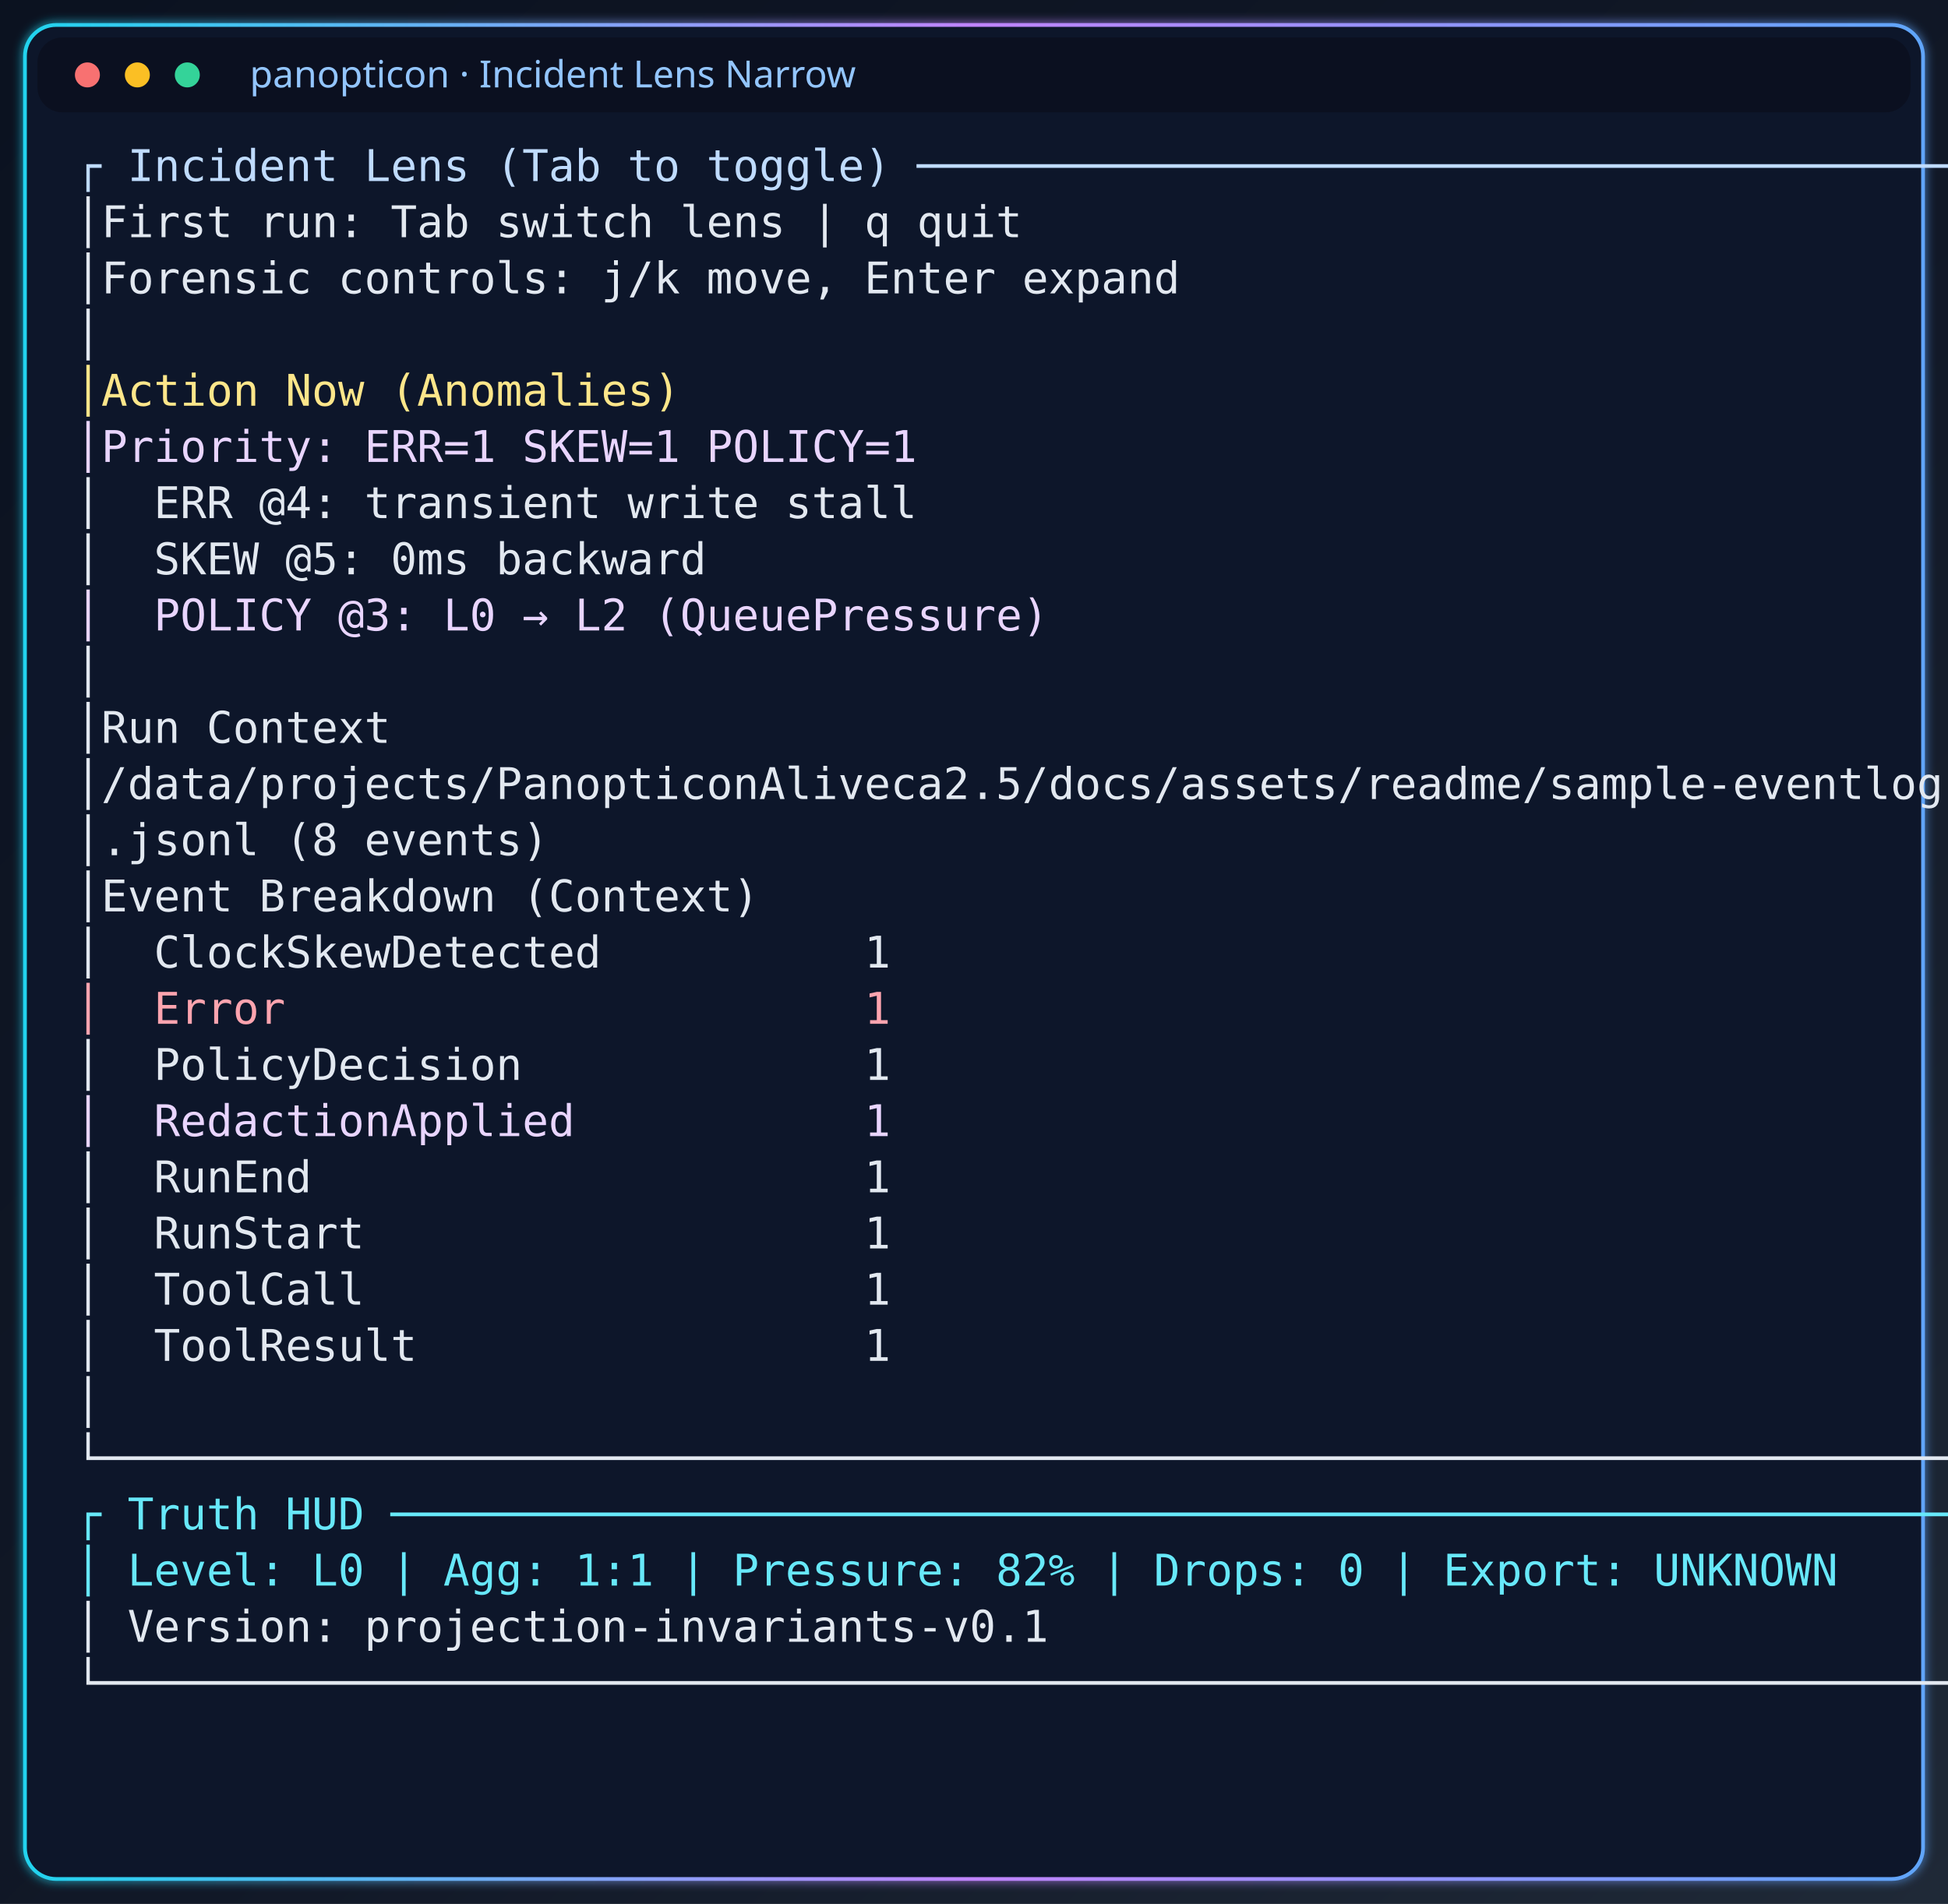
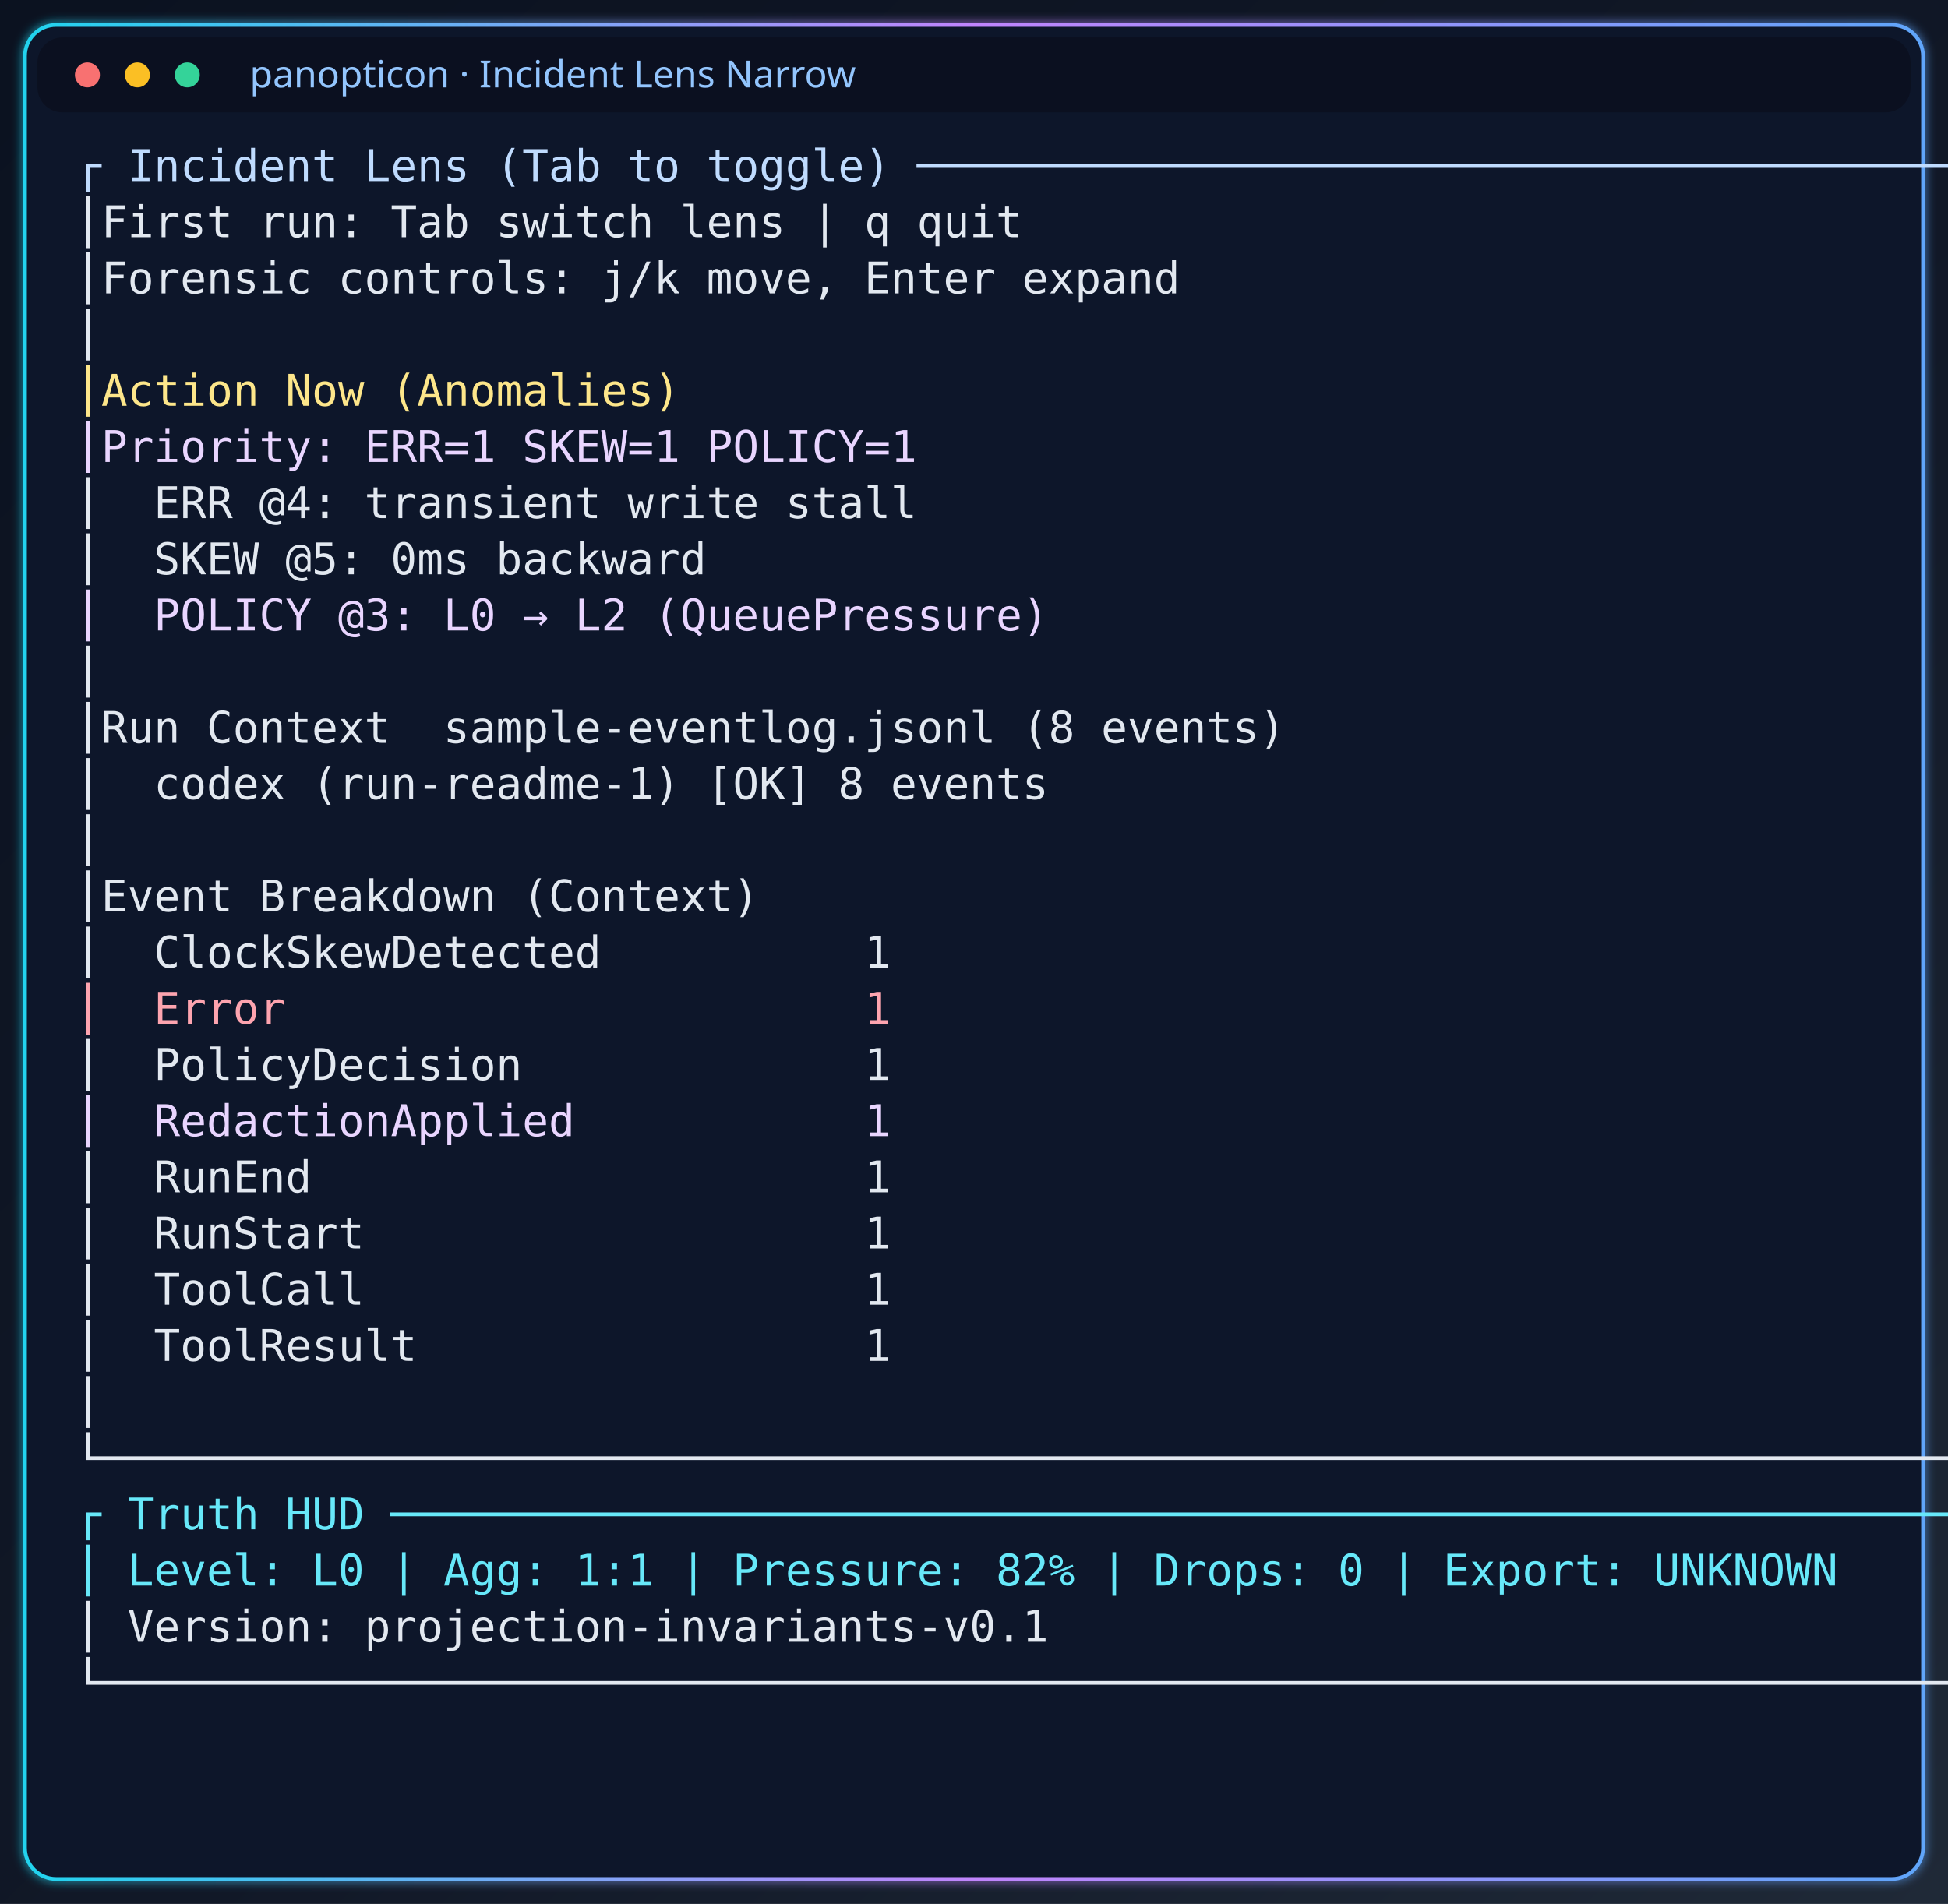
<svg xmlns="http://www.w3.org/2000/svg" width="624" height="610" viewBox="0 0 624 610" role="img" aria-label="Incident Lens Narrow">
  <defs>
    <linearGradient id="bg" x1="0" y1="0" x2="1" y2="1">
      <stop offset="0%" stop-color="#0b1220" />
      <stop offset="55%" stop-color="#111827" />
      <stop offset="100%" stop-color="#1f2937" />
    </linearGradient>
    <linearGradient id="frame" x1="0" y1="0" x2="1" y2="0">
      <stop offset="0%" stop-color="#22d3ee" />
      <stop offset="50%" stop-color="#c084fc" />
      <stop offset="100%" stop-color="#60a5fa" />
    </linearGradient>
    <filter id="glow" x="-50%" y="-50%" width="200%" height="200%">
      <feGaussianBlur stdDeviation="1.6" result="blur" />
      <feMerge>
        <feMergeNode in="blur" />
        <feMergeNode in="SourceGraphic" />
      </feMerge>
    </filter>
  </defs>
  <rect x="0" y="0" width="624" height="610" fill="url(#bg)" />
  <rect x="8" y="8" width="608" height="594" fill="#0f172a" stroke="url(#frame)" filter="url(#glow)" stroke-width="1.2" rx="10" ry="10" />
  <rect x="12" y="12" width="600" height="24" fill="#0b1020" rx="8" ry="8" />
  <circle cx="28" cy="24" r="4" fill="#f87171" />
  <circle cx="44" cy="24" r="4" fill="#fbbf24" />
  <circle cx="60" cy="24" r="4" fill="#34d399" />
  <text x="80" y="28" fill="#93c5fd" font-size="12" font-family="ui-sans-serif, system-ui, sans-serif">panopticon · Incident Lens Narrow</text>
  <g font-family="ui-monospace, SFMono-Regular, Menlo, Consolas, monospace" font-size="14">
    <text x="24" y="58" fill="#bfdbfe" xml:space="preserve">┌ Incident Lens (Tab to toggle) ───────────────────────────────────────┐</text>
    <text x="24" y="76" fill="#e2e8f0" xml:space="preserve">│First run: Tab switch lens | q quit                                   │</text>
    <text x="24" y="94" fill="#e2e8f0" xml:space="preserve">│Forensic controls: j/k move, Enter expand                             │</text>
    <text x="24" y="112" fill="#e2e8f0" xml:space="preserve">│                                                                      │</text>
    <text x="24" y="130" fill="#fde68a" xml:space="preserve">│Action Now (Anomalies)                                                │</text>
    <text x="24" y="148" fill="#e9d5ff" xml:space="preserve">│Priority: ERR=1 SKEW=1 POLICY=1                                       │</text>
    <text x="24" y="166" fill="#e2e8f0" xml:space="preserve">│  ERR @4: transient write stall                                       │</text>
    <text x="24" y="184" fill="#e2e8f0" xml:space="preserve">│  SKEW @5: 0ms backward                                               │</text>
    <text x="24" y="202" fill="#e9d5ff" xml:space="preserve">│  POLICY @3: L0 → L2 (QueuePressure)                                  │</text>
    <text x="24" y="220" fill="#e2e8f0" xml:space="preserve">│                                                                      │</text>
-     <text x="24" y="238" fill="#e2e8f0" xml:space="preserve">│Run Context                                                           │</text>
-     <text x="24" y="256" fill="#e2e8f0" xml:space="preserve">│/data/projects/PanopticonAliveca2.5/docs/assets/readme/sample-eventlog│</text>
-     <text x="24" y="274" fill="#e2e8f0" xml:space="preserve">│.jsonl (8 events)                                                     │</text>
+     <text x="24" y="238" fill="#e2e8f0" xml:space="preserve">│Run Context  sample-eventlog.jsonl (8 events)                         │</text>
+     <text x="24" y="256" fill="#e2e8f0" xml:space="preserve">│  codex (run-readme-1) [OK] 8 events                                  │</text>
+     <text x="24" y="274" fill="#e2e8f0" xml:space="preserve">│                                                                      │</text>
    <text x="24" y="292" fill="#e2e8f0" xml:space="preserve">│Event Breakdown (Context)                                             │</text>
    <text x="24" y="310" fill="#e2e8f0" xml:space="preserve">│  ClockSkewDetected          1                                        │</text>
    <text x="24" y="328" fill="#fda4af" xml:space="preserve">│  Error                      1                                        │</text>
    <text x="24" y="346" fill="#e2e8f0" xml:space="preserve">│  PolicyDecision             1                                        │</text>
    <text x="24" y="364" fill="#e9d5ff" xml:space="preserve">│  RedactionApplied           1                                        │</text>
    <text x="24" y="382" fill="#e2e8f0" xml:space="preserve">│  RunEnd                     1                                        │</text>
    <text x="24" y="400" fill="#e2e8f0" xml:space="preserve">│  RunStart                   1                                        │</text>
    <text x="24" y="418" fill="#e2e8f0" xml:space="preserve">│  ToolCall                   1                                        │</text>
    <text x="24" y="436" fill="#e2e8f0" xml:space="preserve">│  ToolResult                 1                                        │</text>
    <text x="24" y="454" fill="#e2e8f0" xml:space="preserve">│                                                                      │</text>
    <text x="24" y="472" fill="#e2e8f0" xml:space="preserve">└──────────────────────────────────────────────────────────────────────┘</text>
    <text x="24" y="490" fill="#67e8f9" xml:space="preserve">┌ Truth HUD ───────────────────────────────────────────────────────────┐</text>
    <text x="24" y="508" fill="#67e8f9" xml:space="preserve">│ Level: L0 | Agg: 1:1 | Pressure: 82% | Drops: 0 | Export: UNKNOWN    │</text>
    <text x="24" y="526" fill="#e2e8f0" xml:space="preserve">│ Version: projection-invariants-v0.1                                  │</text>
    <text x="24" y="544" fill="#e2e8f0" xml:space="preserve">└──────────────────────────────────────────────────────────────────────┘</text>
  </g>
</svg>
